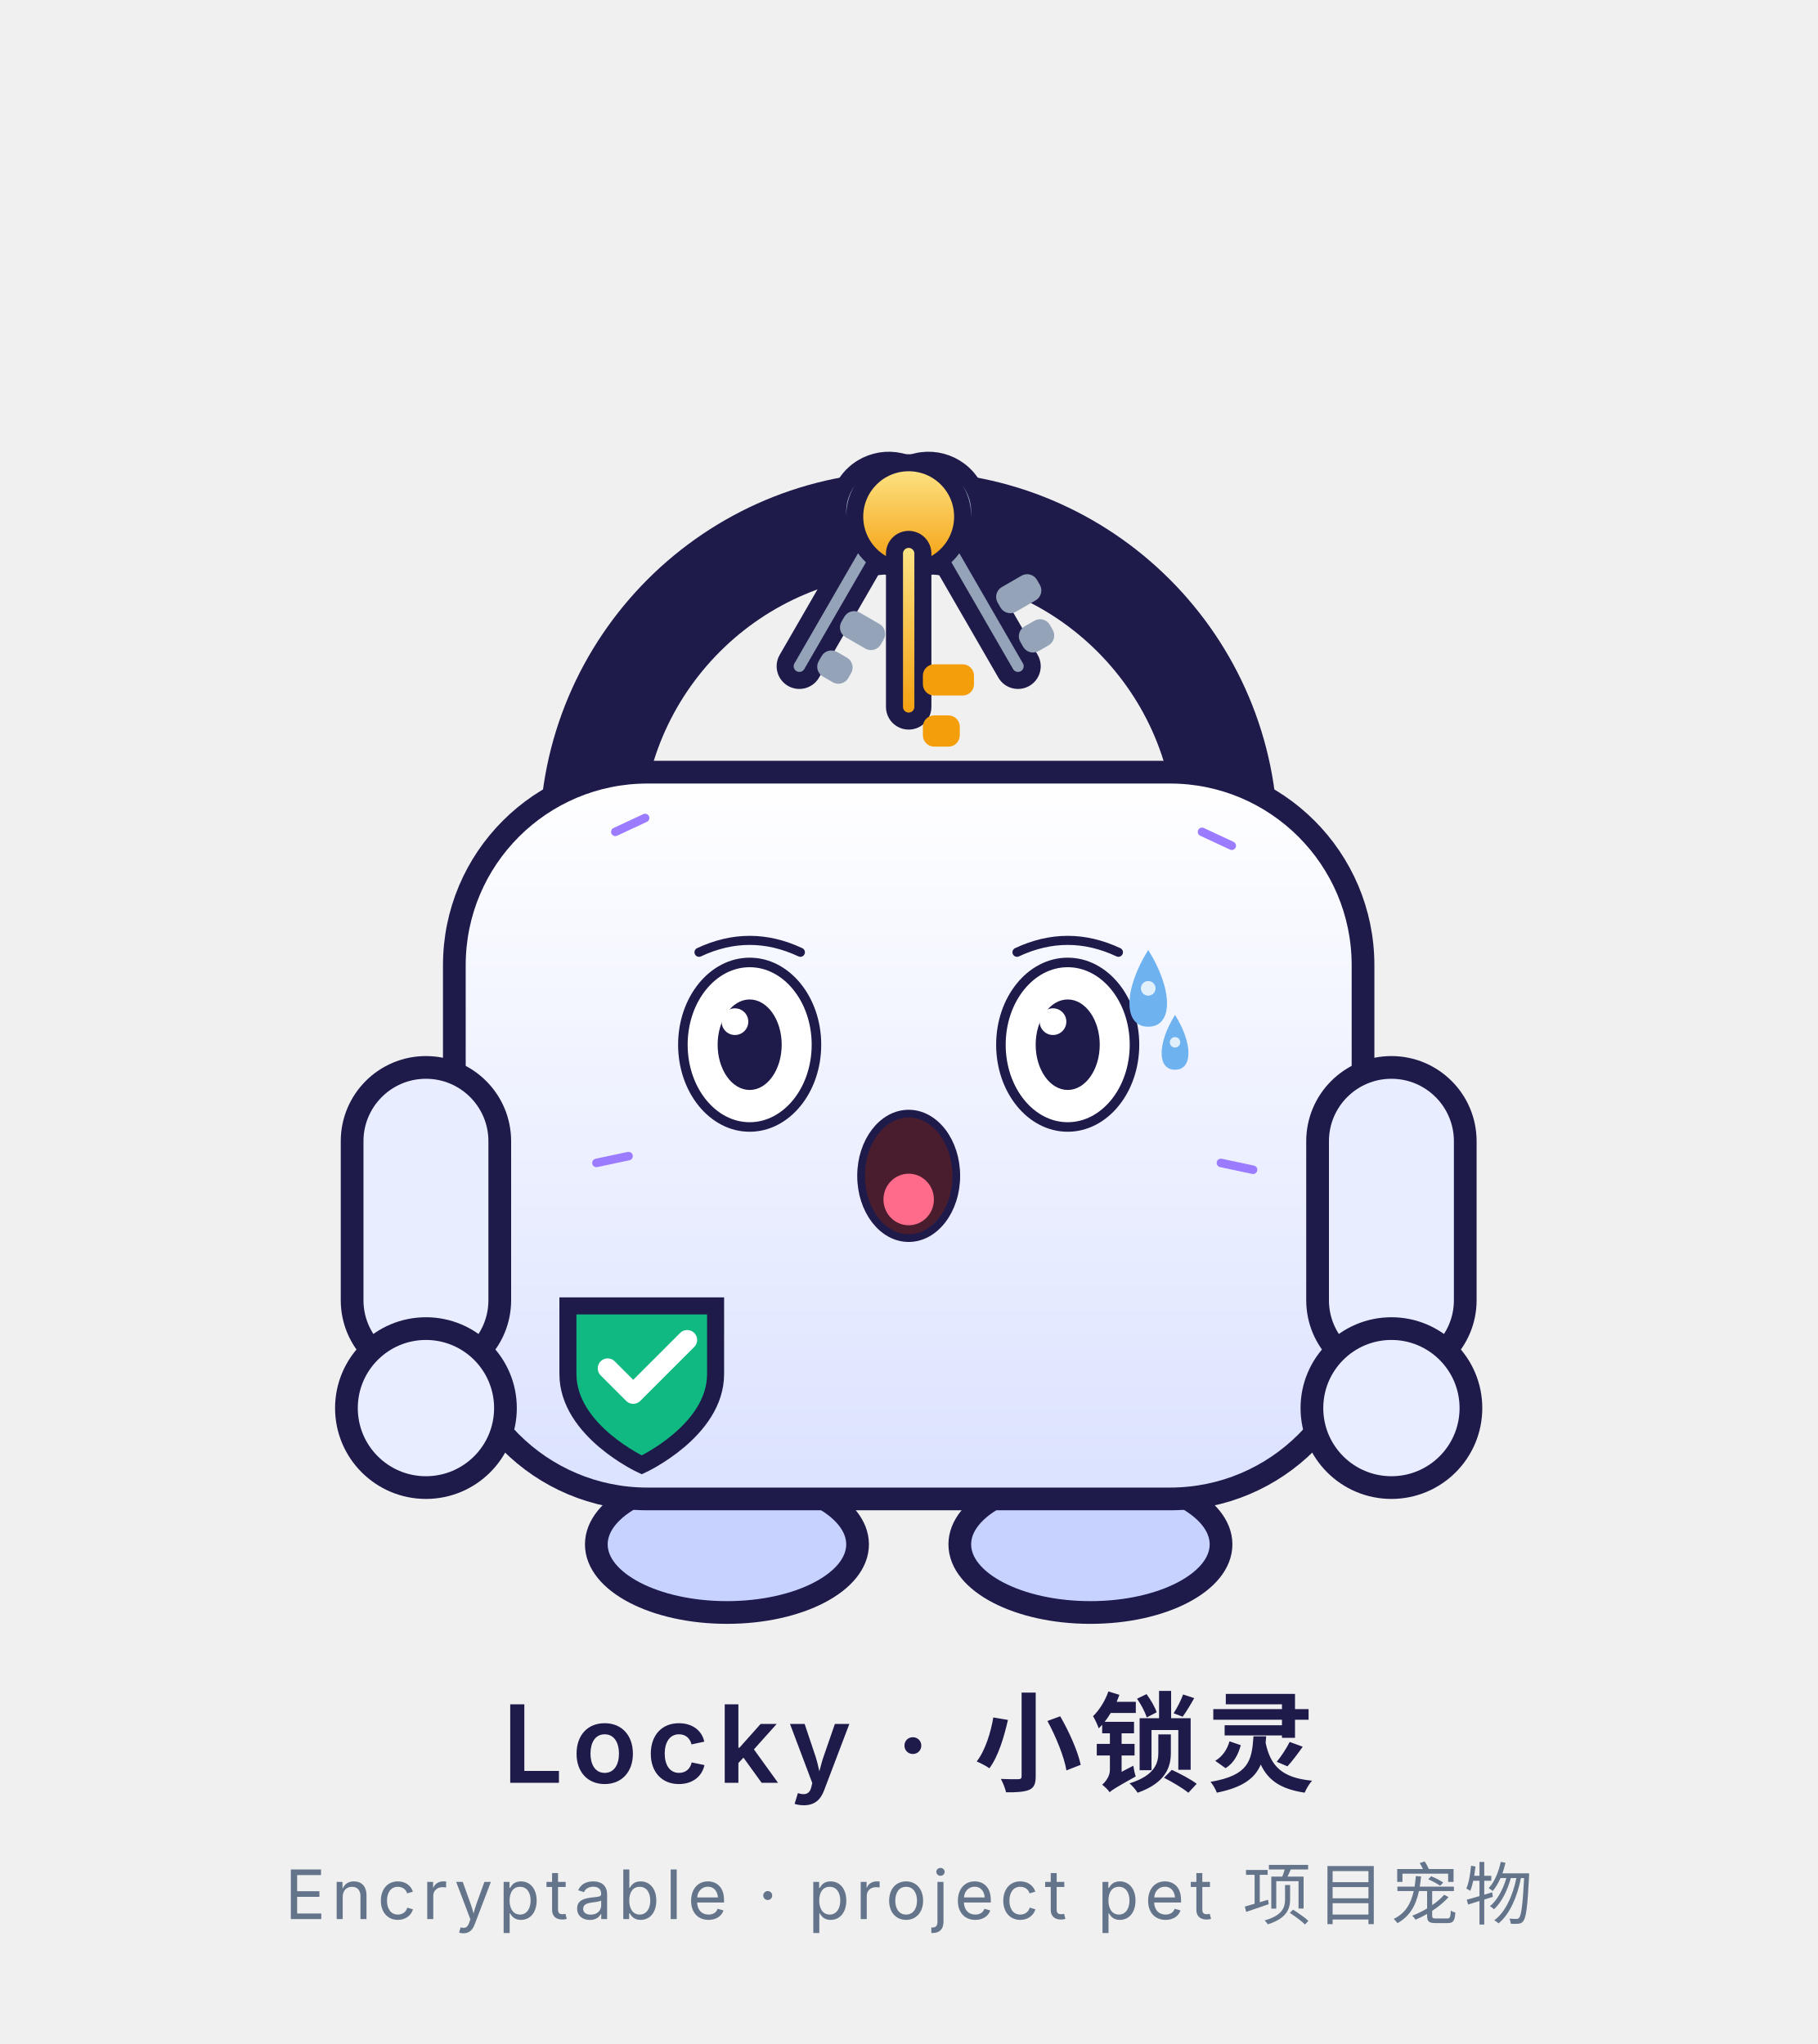
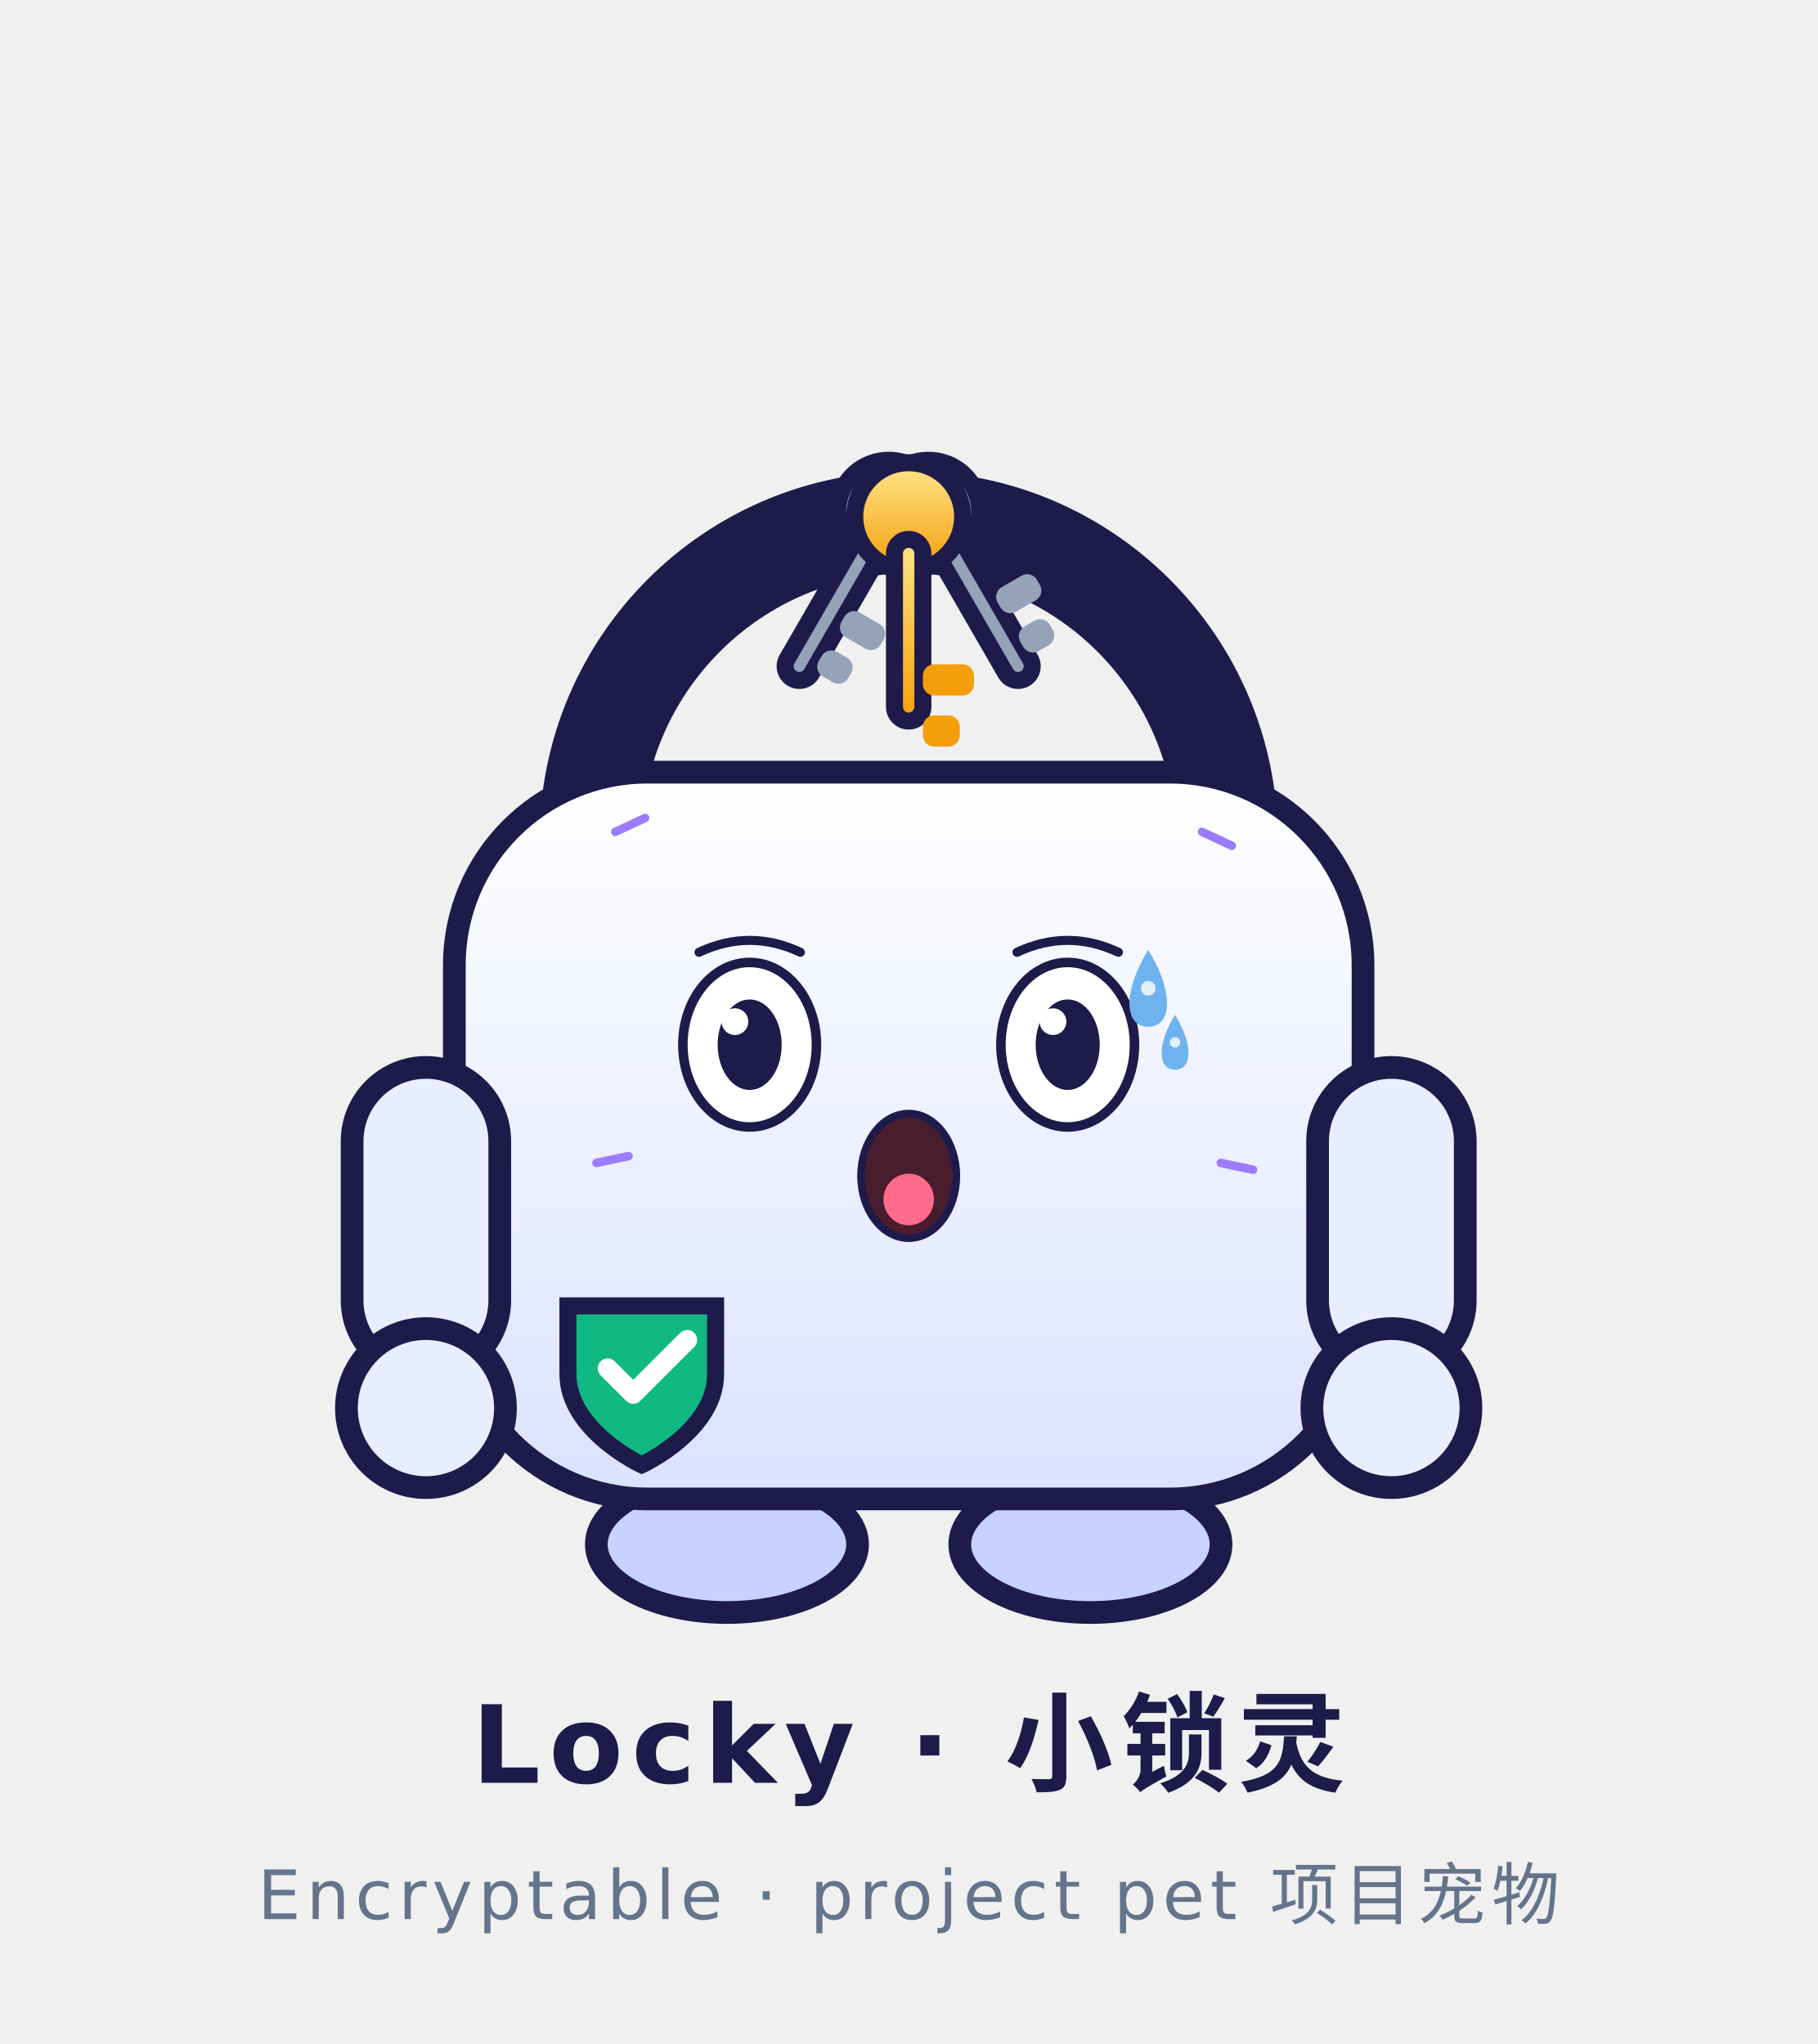
<svg xmlns="http://www.w3.org/2000/svg" viewBox="0 0 320 360" width="320" height="360" role="img" aria-label="Locky · 惊恐 Terrified">
  <style>
.ex-motion { animation: ex-tremble 0.18s ease-in-out infinite; transform-box: fill-box; transform-origin: 50% 50%; }
.ex-anim-tear { animation: ex-tear 1.8s ease-in infinite; transform-box: fill-box; transform-origin: center; }
.ex-anim-sweat { animation: ex-tear 1.5s ease-in infinite; transform-box: fill-box; transform-origin: center; }
.ex-anim-heart { animation: ex-heart 2.2s ease-out infinite; transform-box: fill-box; transform-origin: center; }
.ex-anim-spark { animation: ex-spark 1.9s ease-in-out infinite; transform-box: fill-box; transform-origin: center; }
.ex-anim-rain { animation: ex-rain 1.4s linear infinite; transform-box: fill-box; transform-origin: center; }
.ex-anim-confetti { animation: ex-confetti 2.4s linear infinite; transform-box: fill-box; transform-origin: center; }
.ex-anim-pulse { animation: ex-pulse 1.6s ease-in-out infinite; transform-box: fill-box; transform-origin: center; }
.ex-anim-knock { animation: ex-knock 0.55s ease-in-out infinite; transform-box: fill-box; transform-origin: center; }
.ex-anim-knockline { animation: ex-knockline 0.55s ease-out infinite; transform-box: fill-box; transform-origin: center; }
.ex-anim-palm { animation: ex-palm 0.9s ease-in-out infinite; transform-box: fill-box; transform-origin: center; }
.ex-anim-steam { animation: ex-steam 1.8s ease-out infinite; transform-box: fill-box; transform-origin: center; }
.ex-anim-shock { animation: ex-shock 0.5s ease-in-out infinite; transform-box: fill-box; transform-origin: center; }
.ex-anim-please { animation: ex-please 1.4s ease-in-out infinite; transform-box: fill-box; transform-origin: center; }
.ex-anim-drift { animation: ex-drift 4.5s ease-in-out infinite; transform-box: fill-box; transform-origin: center; }
@keyframes ex-tremble { 0%,100% { transform: translate(0,0); } 25% { transform: translate(-3.36px,1.85px); } 50% { transform: translate(3.36px,-1.85px); } 75% { transform: translate(-2.69px,1.85px); } }
@keyframes ex-tear { 0% { transform: translateY(0); opacity: 0; } 18% { opacity: 1; } 100% { transform: translateY(11.55px); opacity: 0; } }
@keyframes ex-heart { 0% { transform: translateY(0) scale(.65); opacity: 0; } 20% { opacity: 1; } 100% { transform: translateY(-18.9px) scale(1.15); opacity: 0; } }
@keyframes ex-spark { 0%,100% { transform: scale(.6) rotate(0deg); opacity: .3; } 50% { transform: scale(1.15) rotate(25deg); opacity: 1; } }
@keyframes ex-rain { 0% { transform: translateY(0); opacity: 0; } 20% { opacity: 1; } 100% { transform: translateY(12.6px); opacity: 0; } }
@keyframes ex-confetti { 0% { transform: translateY(-4px) rotate(0deg); opacity: 1; } 100% { transform: translateY(16.8px) rotate(200deg); opacity: 0; } }
@keyframes ex-pulse { 0%,100% { transform: scale(1); opacity: .35; } 50% { transform: scale(1.18); opacity: .7; } }
@keyframes ex-knock { 0%,100% { transform: translateX(4.73px); } 35% { transform: translateX(0); } }
@keyframes ex-knockline { 0%,100% { transform: scaleX(.6); opacity: .35; } 35% { transform: scaleX(1); opacity: 1; } }
@keyframes ex-palm { 0%,100% { transform: translateY(0) rotate(0deg); } 50% { transform: translateY(-1.26px) rotate(-4deg); } }
@keyframes ex-steam { 0% { transform: translateY(0); opacity: .7; } 100% { transform: translateY(-9.45px); opacity: 0; } }
@keyframes ex-shock { 0%,100% { transform: scaleX(.7); opacity: .4; } 50% { transform: scaleX(1.25); opacity: 1; } }
@keyframes ex-please { 0%,100% { transform: translateY(0); } 50% { transform: translateY(-1.89px); } }
@keyframes ex-drift { 0%,100% { transform: translateY(0); } 50% { transform: translateY(-2.1px); } }
@media (prefers-reduced-motion: reduce) {
  .ex-motion, [class*="ex-anim-"] { animation: none !important; }
}
</style>
  <g class="ex-motion ex-terrified">
    <g class="ex-base">
      <defs>
        <linearGradient id="body" x1="0" y1="0" x2="0" y2="1">
          <stop offset="0" stop-color="#FFFFFF" />
          <stop offset="1" stop-color="#DBE2FF" />
        </linearGradient>
        <linearGradient id="keyGold" x1="0" y1="0" x2="0" y2="1">
          <stop offset="0" stop-color="#FDE68A" />
          <stop offset="1" stop-color="#F59E0B" />
        </linearGradient>
      </defs>
      <g transform="translate(0,-10)">
        <ellipse cx="128" cy="282" rx="23" ry="12" fill="#C7D2FE" stroke="#1E1B4B" stroke-width="4" />
        <ellipse cx="192" cy="282" rx="23" ry="12" fill="#C7D2FE" stroke="#1E1B4B" stroke-width="4" />
        <path d="M104 158 A56 56 0 0 1 216 158" fill="none" stroke="#1E1B4B" stroke-width="18" stroke-linecap="round" />
        <g transform="rotate(-30 160 94)">
          <circle cx="160" cy="101" r="9" fill="#94A3B8" stroke="#1E1B4B" stroke-width="3" />
          <rect x="157.5" y="105" width="5" height="30" rx="2.5" fill="#94A3B8" stroke="#1E1B4B" stroke-width="3" />
          <rect x="162.5" y="119" width="8" height="5" rx="2" fill="#94A3B8" />
          <rect x="162.5" y="127" width="6" height="5" rx="2" fill="#94A3B8" />
        </g>
        <g transform="rotate(30 160 94)">
          <circle cx="160" cy="101" r="9" fill="#94A3B8" stroke="#1E1B4B" stroke-width="3" />
          <rect x="157.5" y="105" width="5" height="30" rx="2.5" fill="#94A3B8" stroke="#1E1B4B" stroke-width="3" />
          <rect x="162.5" y="119" width="8" height="5" rx="2" fill="#94A3B8" />
          <rect x="162.5" y="127" width="6" height="5" rx="2" fill="#94A3B8" />
        </g>
        <g>
          <circle cx="160" cy="101" r="9.5" fill="url(#keyGold)" stroke="#1E1B4B" stroke-width="3" />
          <rect x="157.5" y="105" width="5" height="32" rx="2.5" fill="url(#keyGold)" stroke="#1E1B4B" stroke-width="3" />
          <rect x="162.5" y="127" width="9" height="5.5" rx="2" fill="#F59E0B" />
          <rect x="162.5" y="136" width="6.5" height="5.5" rx="2" fill="#F59E0B" />
        </g>
        <rect x="80" y="146" width="160" height="128" rx="34" fill="url(#body)" stroke="#1E1B4B" stroke-width="4" />
        <rect x="62" y="198" width="26" height="54" rx="13" fill="#E8EDFF" stroke="#1E1B4B" stroke-width="4" />
        <rect x="232" y="198" width="26" height="54" rx="13" fill="#E8EDFF" stroke="#1E1B4B" stroke-width="4" />
        <circle cx="75" cy="258" r="14" fill="#E8EDFF" stroke="#1E1B4B" stroke-width="4" />
        <circle cx="245" cy="258" r="14" fill="#E8EDFF" stroke="#1E1B4B" stroke-width="4" />
        <path d="M100 240 h26 v12 c0 10 -13 16 -13 16 s-13 -6 -13 -16 z" fill="#10B981" stroke="#1E1B4B" stroke-width="3" />
        <path d="M107 251 l4.5 4.5 l9.5 -9.5" fill="none" stroke="#FFFFFF" stroke-width="3.5" stroke-linecap="round" stroke-linejoin="round" />
      </g>
-       <text x="160" y="314" text-anchor="middle" font-family="ui-sans-serif,-apple-system,'Segoe UI','Noto Sans SC','Microsoft YaHei',sans-serif" font-size="19" font-weight="600" fill="#1E1B4B" letter-spacing="1.5">Locky · 小锁灵</text>
-       <text x="160" y="338" text-anchor="middle" font-family="ui-sans-serif,-apple-system,'Segoe UI','Noto Sans SC','Microsoft YaHei',sans-serif" font-size="12" fill="#64748B" letter-spacing="1">Encryptable · project pet 项目宠物</text>
+       <text x="160" y="314" text-anchor="middle" font-family="'Noto Sans SC','Source Han Sans SC','Source Han Sans CN','DejaVu Sans','Liberation Sans',sans-serif" font-size="19" font-weight="600" fill="#1E1B4B" letter-spacing="1.5">Locky · 小锁灵</text>
+       <text x="160" y="338" text-anchor="middle" font-family="'Noto Sans SC','Source Han Sans SC','Source Han Sans CN','DejaVu Sans','Liberation Sans',sans-serif" font-size="12" fill="#64748B" letter-spacing="1">Encryptable · project pet 项目宠物</text>
    </g>
    <g class="ex-face">
      <path d="M 123.08,167.72 Q 132,163.53 140.93,167.72" fill="none" stroke="#1E1B4B" stroke-width="1.6" stroke-linecap="round" />
      <path d="M 179.07,167.72 Q 188,163.53 196.93,167.72" fill="none" stroke="#1E1B4B" stroke-width="1.6" stroke-linecap="round" />
      <ellipse cx="132" cy="184" rx="11.76" ry="14.49" fill="#FFFFFF" stroke="#1E1B4B" stroke-width="1.68" />
      <ellipse cx="132" cy="184" rx="5.64" ry="7.97" fill="#1E1B4B" />
      <circle cx="129.41" cy="179.94" r="2.35" fill="#FFFFFF" />
      <ellipse cx="188" cy="184" rx="11.76" ry="14.49" fill="#FFFFFF" stroke="#1E1B4B" stroke-width="1.68" />
      <ellipse cx="188" cy="184" rx="5.64" ry="7.97" fill="#1E1B4B" />
      <circle cx="185.41" cy="179.94" r="2.35" fill="#FFFFFF" />
      <ellipse cx="160" cy="207.1" rx="8.38" ry="10.96" fill="#4A1D2E" stroke="#1E1B4B" stroke-width="1.36" />
      <ellipse cx="160" cy="211.26" rx="4.44" ry="4.54" fill="#FF6B8A" />
      <g transform="translate(0 0)">
        <path class="ex-anim-sweat" style="animation-delay:0.2s" d="M 202.18,167.31 C 206.59,174.36 206.59,180.83 202.18,180.83 C 197.77,180.83 197.77,174.36 202.18,167.31 Z" fill="#6FB2F0" />
        <circle cx="202.18" cy="174.07" r="1.29" fill="#FFFFFF" opacity=".8" />
      </g>
      <g transform="translate(0 0)">
        <path class="ex-anim-sweat" style="animation-delay:0.2s" d="M 206.9,178.75 C 210.05,183.79 210.05,188.41 206.9,188.41 C 203.75,188.41 203.75,183.79 206.9,178.75 Z" fill="#6FB2F0" />
        <circle cx="206.9" cy="183.58" r="0.92" fill="#FFFFFF" opacity=".8" />
      </g>
      <g transform="translate(108.35 146.51) rotate(-25)">
        <path class="ex-anim-shock" style="animation-delay:0.0s" d="M 0 0 L 5.78 0" stroke="#9B7BFF" stroke-width="1.5" stroke-linecap="round" />
      </g>
      <g transform="translate(211.65 146.51) rotate(25)">
        <path class="ex-anim-shock" style="animation-delay:0.08s" d="M 0 0 L 5.78 0" stroke="#9B7BFF" stroke-width="1.5" stroke-linecap="round" />
      </g>
      <g transform="translate(105.02 204.82) rotate(-12)">
        <path class="ex-anim-shock" style="animation-delay:0.16s" d="M 0 0 L 5.78 0" stroke="#9B7BFF" stroke-width="1.5" stroke-linecap="round" />
      </g>
      <g transform="translate(214.98 204.82) rotate(12)">
        <path class="ex-anim-shock" style="animation-delay:0.24s" d="M 0 0 L 5.78 0" stroke="#9B7BFF" stroke-width="1.5" stroke-linecap="round" />
      </g>
    </g>
  </g>
</svg>
